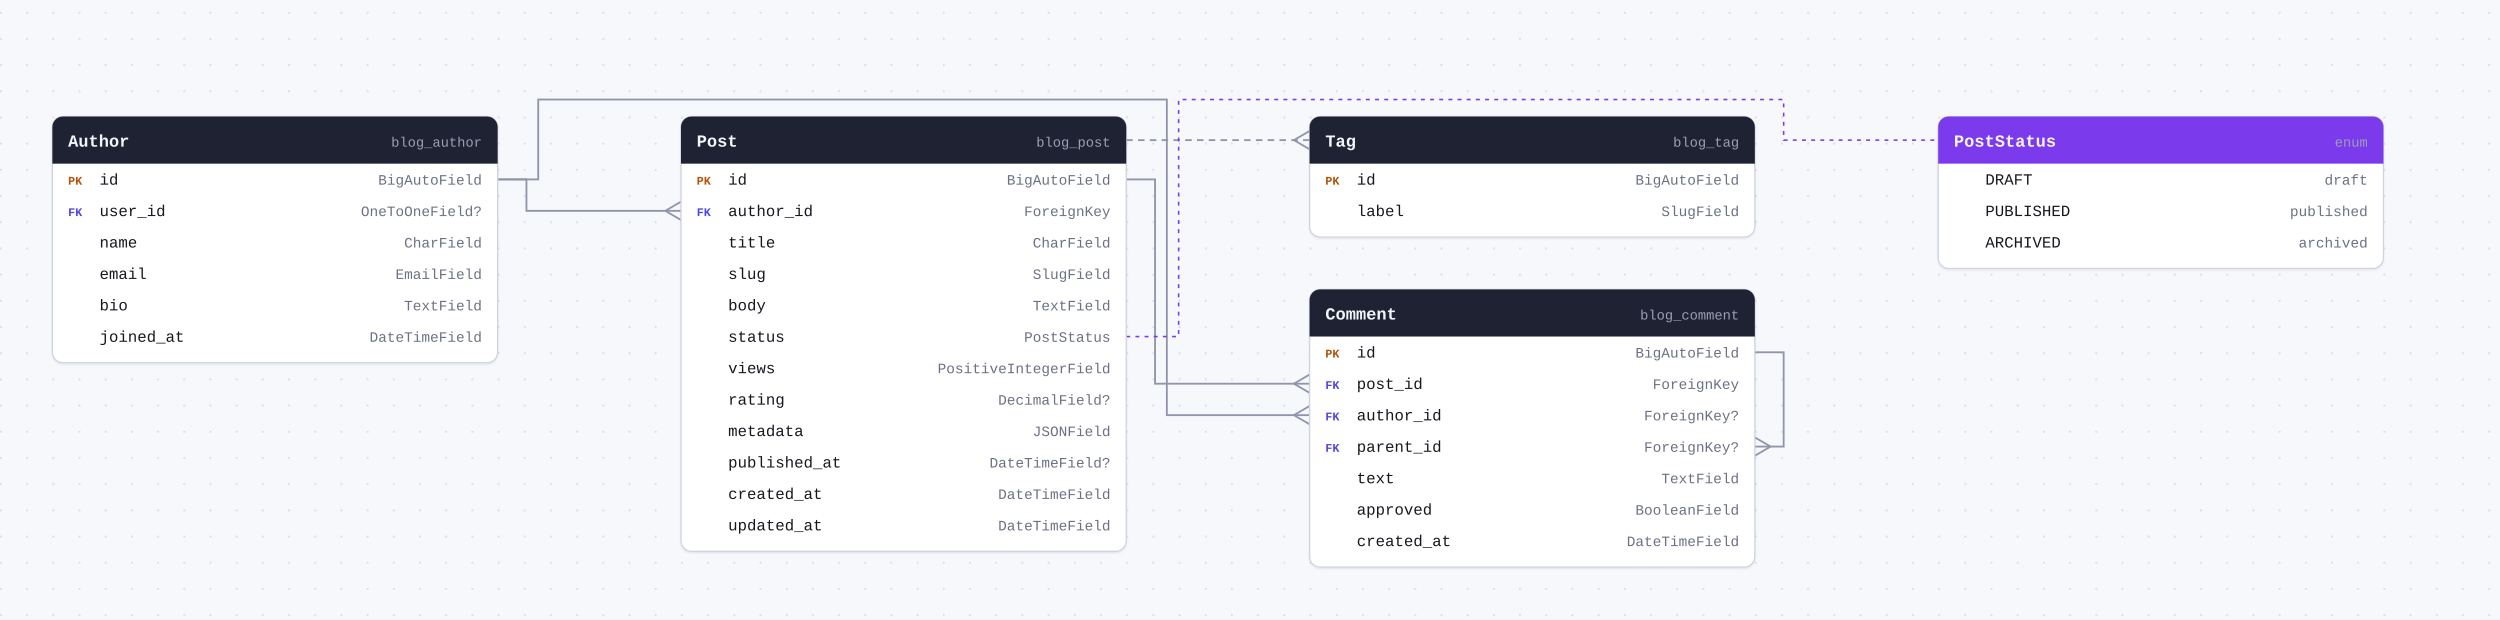
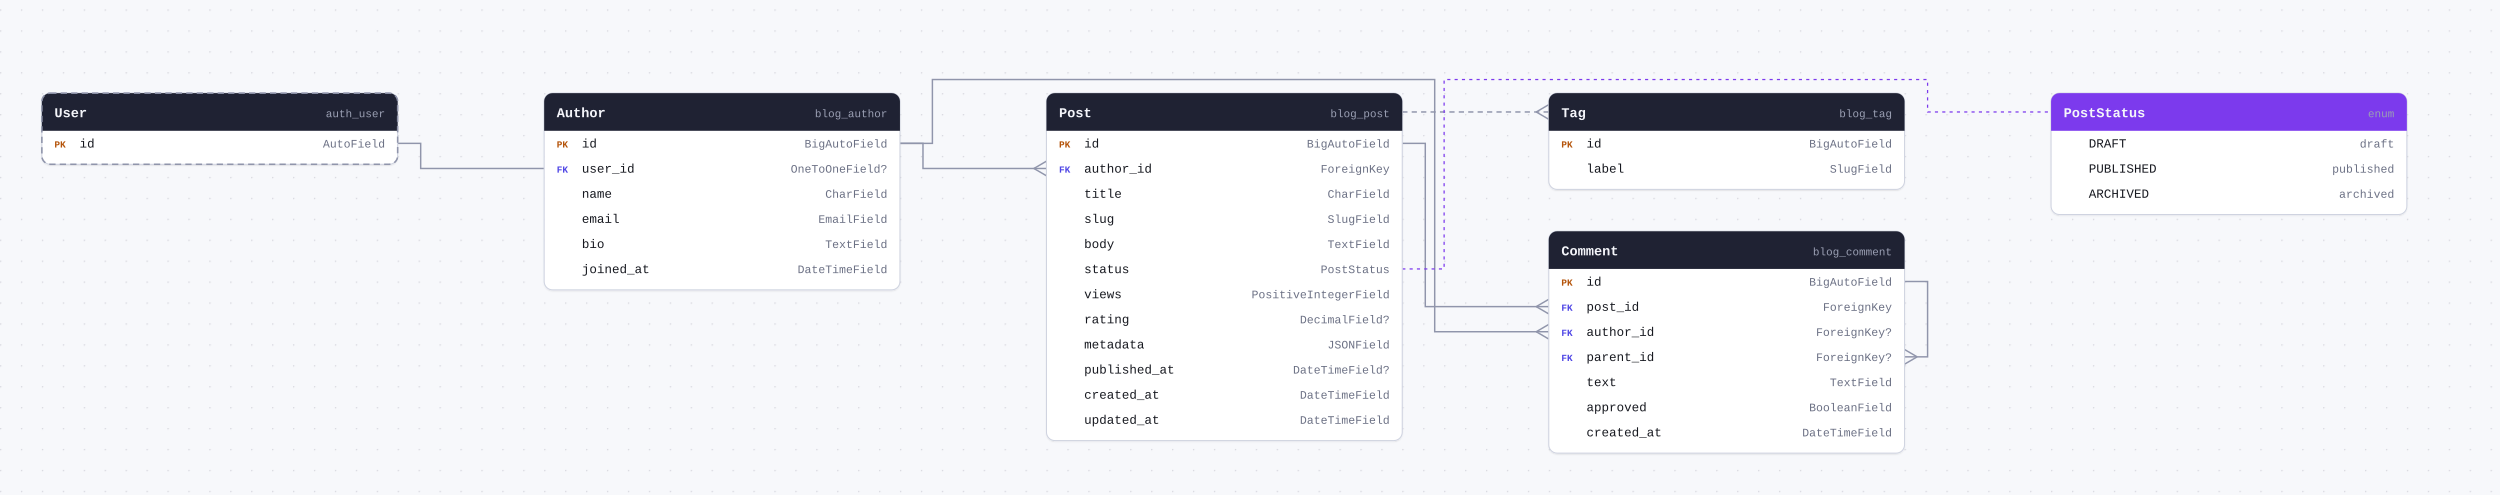
- <svg xmlns="http://www.w3.org/2000/svg" width="1909" height="473" viewBox="0 -49 1909 473">
+ <svg xmlns="http://www.w3.org/2000/svg" width="2389" height="473" viewBox="0 -49 2389 473">
  <defs>
    <pattern id="dots" width="20" height="20" patternUnits="userSpaceOnUse">
      <circle cx="0.7" cy="0.7" r="0.7" fill="#d4d4dc" />
    </pattern>
    <filter id="shadow" x="-5%" y="-5%" width="110%" height="115%">
      <feDropShadow dx="0" dy="1" stdDeviation="1" flood-color="#000000" flood-opacity="0.08" />
    </filter>
  </defs>
-   <rect y="-49" width="1909" height="473" fill="#f7f8fb" />
-   <rect y="-49" width="1909" height="473" fill="url(#dots)" />
+   <rect y="-49" width="2389" height="473" fill="#f7f8fb" />
+   <rect y="-49" width="2389" height="473" fill="url(#dots)" />
  <path class="relation-edge" d="M380 88 L402 88 L402 112 L520 112" fill="none" stroke="#9095ab" stroke-width="1.4" />
-   <path d="M508 112 L520 105 M508 112 L520 119" fill="none" stroke="#9095ab" stroke-width="1.4" />
-   <path class="relation-edge" d="M860 58 L882 58 L882 58 L1000 58" fill="none" stroke="#9095ab" stroke-width="1.4" stroke-dasharray="5 4" />
-   <path d="M988 58 L1000 51 M988 58 L1000 65" fill="none" stroke="#9095ab" stroke-width="1.4" />
-   <path class="relation-edge" d="M860 88 L882 88 L882 244 L1000 244" fill="none" stroke="#9095ab" stroke-width="1.4" />
-   <path d="M988 244 L1000 237 M988 244 L1000 251" fill="none" stroke="#9095ab" stroke-width="1.4" />
-   <path class="relation-edge" d="M380 88 L411 88 L411 27 L891 27 L891 268 L1000 268" fill="none" stroke="#9095ab" stroke-width="1.4" />
-   <path d="M988 268 L1000 261 M988 268 L1000 275" fill="none" stroke="#9095ab" stroke-width="1.4" />
-   <path class="relation-edge" d="M1340 220 L1362 220 L1362 292 L1340 292" fill="none" stroke="#9095ab" stroke-width="1.4" />
-   <path d="M1352 292 L1340 285 M1352 292 L1340 299" fill="none" stroke="#9095ab" stroke-width="1.4" />
-   <path class="enum-edge" d="M860 208 L900 208 L900 27 L1362 27 L1362 58 L1480 58" fill="none" stroke="#7c3aed" stroke-width="1.2" stroke-dasharray="3 4" />
+   <path class="relation-edge" d="M860 88 L882 88 L882 112 L1000 112" fill="none" stroke="#9095ab" stroke-width="1.4" />
+   <path d="M988 112 L1000 105 M988 112 L1000 119" fill="none" stroke="#9095ab" stroke-width="1.4" />
+   <path class="relation-edge" d="M1340 58 L1362 58 L1362 58 L1480 58" fill="none" stroke="#9095ab" stroke-width="1.4" stroke-dasharray="5 4" />
+   <path d="M1468 58 L1480 51 M1468 58 L1480 65" fill="none" stroke="#9095ab" stroke-width="1.4" />
+   <path class="relation-edge" d="M1340 88 L1362 88 L1362 244 L1480 244" fill="none" stroke="#9095ab" stroke-width="1.4" />
+   <path d="M1468 244 L1480 237 M1468 244 L1480 251" fill="none" stroke="#9095ab" stroke-width="1.4" />
+   <path class="relation-edge" d="M860 88 L891 88 L891 27 L1371 27 L1371 268 L1480 268" fill="none" stroke="#9095ab" stroke-width="1.4" />
+   <path d="M1468 268 L1480 261 M1468 268 L1480 275" fill="none" stroke="#9095ab" stroke-width="1.4" />
+   <path class="relation-edge" d="M1820 220 L1842 220 L1842 292 L1820 292" fill="none" stroke="#9095ab" stroke-width="1.4" />
+   <path d="M1832 292 L1820 285 M1832 292 L1820 299" fill="none" stroke="#9095ab" stroke-width="1.4" />
+   <path class="enum-edge" d="M1340 208 L1380 208 L1380 27 L1842 27 L1842 58 L1960 58" fill="none" stroke="#7c3aed" stroke-width="1.2" stroke-dasharray="3 4" />
  <g class="model-node">
    <clipPath id="card-0">
-       <rect x="40" y="40" width="340" height="188" rx="8" />
+       <rect x="520" y="40" width="340" height="188" rx="8" />
    </clipPath>
-     <rect x="40" y="40" width="340" height="188" rx="8" fill="#ffffff" stroke="#cfd3e0" filter="url(#shadow)" />
-     <rect x="40" y="40" width="340" height="36" fill="#1f2233" clip-path="url(#card-0)" />
-     <text x="52" y="63" font-family="ui-monospace, SF Mono, Menlo, Consolas, Liberation Mono, DejaVu Sans Mono, monospace" font-size="13" font-weight="700" text-anchor="start" fill="#f4f5fa">Author</text>
-     <text x="368" y="63" font-family="ui-monospace, SF Mono, Menlo, Consolas, Liberation Mono, DejaVu Sans Mono, monospace" font-size="10.5" font-weight="400" text-anchor="end" fill="#9a9fb3">blog_author</text>
-     <text x="52" y="92" font-family="ui-monospace, SF Mono, Menlo, Consolas, Liberation Mono, DejaVu Sans Mono, monospace" font-size="9" font-weight="700" text-anchor="start" fill="#b45309">PK</text>
-     <text x="76" y="92" font-family="ui-monospace, SF Mono, Menlo, Consolas, Liberation Mono, DejaVu Sans Mono, monospace" font-size="12" font-weight="400" text-anchor="start" fill="#16181f">id</text>
-     <text x="368" y="92" font-family="ui-monospace, SF Mono, Menlo, Consolas, Liberation Mono, DejaVu Sans Mono, monospace" font-size="11" font-weight="400" text-anchor="end" fill="#6b7084">BigAutoField</text>
-     <text x="52" y="116" font-family="ui-monospace, SF Mono, Menlo, Consolas, Liberation Mono, DejaVu Sans Mono, monospace" font-size="9" font-weight="700" text-anchor="start" fill="#4f46e5">FK</text>
-     <text x="76" y="116" font-family="ui-monospace, SF Mono, Menlo, Consolas, Liberation Mono, DejaVu Sans Mono, monospace" font-size="12" font-weight="400" text-anchor="start" fill="#16181f">user_id</text>
-     <text x="368" y="116" font-family="ui-monospace, SF Mono, Menlo, Consolas, Liberation Mono, DejaVu Sans Mono, monospace" font-size="11" font-weight="400" text-anchor="end" fill="#6b7084">OneToOneField?</text>
-     <text x="76" y="140" font-family="ui-monospace, SF Mono, Menlo, Consolas, Liberation Mono, DejaVu Sans Mono, monospace" font-size="12" font-weight="400" text-anchor="start" fill="#16181f">name</text>
-     <text x="368" y="140" font-family="ui-monospace, SF Mono, Menlo, Consolas, Liberation Mono, DejaVu Sans Mono, monospace" font-size="11" font-weight="400" text-anchor="end" fill="#6b7084">CharField</text>
-     <text x="76" y="164" font-family="ui-monospace, SF Mono, Menlo, Consolas, Liberation Mono, DejaVu Sans Mono, monospace" font-size="12" font-weight="400" text-anchor="start" fill="#16181f">email</text>
-     <text x="368" y="164" font-family="ui-monospace, SF Mono, Menlo, Consolas, Liberation Mono, DejaVu Sans Mono, monospace" font-size="11" font-weight="400" text-anchor="end" fill="#6b7084">EmailField</text>
-     <text x="76" y="188" font-family="ui-monospace, SF Mono, Menlo, Consolas, Liberation Mono, DejaVu Sans Mono, monospace" font-size="12" font-weight="400" text-anchor="start" fill="#16181f">bio</text>
-     <text x="368" y="188" font-family="ui-monospace, SF Mono, Menlo, Consolas, Liberation Mono, DejaVu Sans Mono, monospace" font-size="11" font-weight="400" text-anchor="end" fill="#6b7084">TextField</text>
-     <text x="76" y="212" font-family="ui-monospace, SF Mono, Menlo, Consolas, Liberation Mono, DejaVu Sans Mono, monospace" font-size="12" font-weight="400" text-anchor="start" fill="#16181f">joined_at</text>
-     <text x="368" y="212" font-family="ui-monospace, SF Mono, Menlo, Consolas, Liberation Mono, DejaVu Sans Mono, monospace" font-size="11" font-weight="400" text-anchor="end" fill="#6b7084">DateTimeField</text>
-   </g>
-   <g class="model-node">
-     <clipPath id="card-1">
-       <rect x="1000" y="40" width="340" height="92" rx="8" />
-     </clipPath>
-     <rect x="1000" y="40" width="340" height="92" rx="8" fill="#ffffff" stroke="#cfd3e0" filter="url(#shadow)" />
-     <rect x="1000" y="40" width="340" height="36" fill="#1f2233" clip-path="url(#card-1)" />
-     <text x="1012" y="63" font-family="ui-monospace, SF Mono, Menlo, Consolas, Liberation Mono, DejaVu Sans Mono, monospace" font-size="13" font-weight="700" text-anchor="start" fill="#f4f5fa">Tag</text>
-     <text x="1328" y="63" font-family="ui-monospace, SF Mono, Menlo, Consolas, Liberation Mono, DejaVu Sans Mono, monospace" font-size="10.5" font-weight="400" text-anchor="end" fill="#9a9fb3">blog_tag</text>
-     <text x="1012" y="92" font-family="ui-monospace, SF Mono, Menlo, Consolas, Liberation Mono, DejaVu Sans Mono, monospace" font-size="9" font-weight="700" text-anchor="start" fill="#b45309">PK</text>
-     <text x="1036" y="92" font-family="ui-monospace, SF Mono, Menlo, Consolas, Liberation Mono, DejaVu Sans Mono, monospace" font-size="12" font-weight="400" text-anchor="start" fill="#16181f">id</text>
-     <text x="1328" y="92" font-family="ui-monospace, SF Mono, Menlo, Consolas, Liberation Mono, DejaVu Sans Mono, monospace" font-size="11" font-weight="400" text-anchor="end" fill="#6b7084">BigAutoField</text>
-     <text x="1036" y="116" font-family="ui-monospace, SF Mono, Menlo, Consolas, Liberation Mono, DejaVu Sans Mono, monospace" font-size="12" font-weight="400" text-anchor="start" fill="#16181f">label</text>
-     <text x="1328" y="116" font-family="ui-monospace, SF Mono, Menlo, Consolas, Liberation Mono, DejaVu Sans Mono, monospace" font-size="11" font-weight="400" text-anchor="end" fill="#6b7084">SlugField</text>
-   </g>
-   <g class="model-node">
-     <clipPath id="card-2">
-       <rect x="520" y="40" width="340" height="332" rx="8" />
-     </clipPath>
-     <rect x="520" y="40" width="340" height="332" rx="8" fill="#ffffff" stroke="#cfd3e0" filter="url(#shadow)" />
-     <rect x="520" y="40" width="340" height="36" fill="#1f2233" clip-path="url(#card-2)" />
-     <text x="532" y="63" font-family="ui-monospace, SF Mono, Menlo, Consolas, Liberation Mono, DejaVu Sans Mono, monospace" font-size="13" font-weight="700" text-anchor="start" fill="#f4f5fa">Post</text>
-     <text x="848" y="63" font-family="ui-monospace, SF Mono, Menlo, Consolas, Liberation Mono, DejaVu Sans Mono, monospace" font-size="10.5" font-weight="400" text-anchor="end" fill="#9a9fb3">blog_post</text>
+     <rect x="520" y="40" width="340" height="188" rx="8" fill="#ffffff" stroke="#cfd3e0" filter="url(#shadow)" />
+     <rect x="520" y="40" width="340" height="36" fill="#1f2233" clip-path="url(#card-0)" />
+     <text x="532" y="63" font-family="ui-monospace, SF Mono, Menlo, Consolas, Liberation Mono, DejaVu Sans Mono, monospace" font-size="13" font-weight="700" text-anchor="start" fill="#f4f5fa">Author</text>
+     <text x="848" y="63" font-family="ui-monospace, SF Mono, Menlo, Consolas, Liberation Mono, DejaVu Sans Mono, monospace" font-size="10.5" font-weight="400" text-anchor="end" fill="#9a9fb3">blog_author</text>
    <text x="532" y="92" font-family="ui-monospace, SF Mono, Menlo, Consolas, Liberation Mono, DejaVu Sans Mono, monospace" font-size="9" font-weight="700" text-anchor="start" fill="#b45309">PK</text>
    <text x="556" y="92" font-family="ui-monospace, SF Mono, Menlo, Consolas, Liberation Mono, DejaVu Sans Mono, monospace" font-size="12" font-weight="400" text-anchor="start" fill="#16181f">id</text>
    <text x="848" y="92" font-family="ui-monospace, SF Mono, Menlo, Consolas, Liberation Mono, DejaVu Sans Mono, monospace" font-size="11" font-weight="400" text-anchor="end" fill="#6b7084">BigAutoField</text>
    <text x="532" y="116" font-family="ui-monospace, SF Mono, Menlo, Consolas, Liberation Mono, DejaVu Sans Mono, monospace" font-size="9" font-weight="700" text-anchor="start" fill="#4f46e5">FK</text>
-     <text x="556" y="116" font-family="ui-monospace, SF Mono, Menlo, Consolas, Liberation Mono, DejaVu Sans Mono, monospace" font-size="12" font-weight="400" text-anchor="start" fill="#16181f">author_id</text>
-     <text x="848" y="116" font-family="ui-monospace, SF Mono, Menlo, Consolas, Liberation Mono, DejaVu Sans Mono, monospace" font-size="11" font-weight="400" text-anchor="end" fill="#6b7084">ForeignKey</text>
-     <text x="556" y="140" font-family="ui-monospace, SF Mono, Menlo, Consolas, Liberation Mono, DejaVu Sans Mono, monospace" font-size="12" font-weight="400" text-anchor="start" fill="#16181f">title</text>
+     <text x="556" y="116" font-family="ui-monospace, SF Mono, Menlo, Consolas, Liberation Mono, DejaVu Sans Mono, monospace" font-size="12" font-weight="400" text-anchor="start" fill="#16181f">user_id</text>
+     <text x="848" y="116" font-family="ui-monospace, SF Mono, Menlo, Consolas, Liberation Mono, DejaVu Sans Mono, monospace" font-size="11" font-weight="400" text-anchor="end" fill="#6b7084">OneToOneField?</text>
+     <text x="556" y="140" font-family="ui-monospace, SF Mono, Menlo, Consolas, Liberation Mono, DejaVu Sans Mono, monospace" font-size="12" font-weight="400" text-anchor="start" fill="#16181f">name</text>
    <text x="848" y="140" font-family="ui-monospace, SF Mono, Menlo, Consolas, Liberation Mono, DejaVu Sans Mono, monospace" font-size="11" font-weight="400" text-anchor="end" fill="#6b7084">CharField</text>
-     <text x="556" y="164" font-family="ui-monospace, SF Mono, Menlo, Consolas, Liberation Mono, DejaVu Sans Mono, monospace" font-size="12" font-weight="400" text-anchor="start" fill="#16181f">slug</text>
-     <text x="848" y="164" font-family="ui-monospace, SF Mono, Menlo, Consolas, Liberation Mono, DejaVu Sans Mono, monospace" font-size="11" font-weight="400" text-anchor="end" fill="#6b7084">SlugField</text>
-     <text x="556" y="188" font-family="ui-monospace, SF Mono, Menlo, Consolas, Liberation Mono, DejaVu Sans Mono, monospace" font-size="12" font-weight="400" text-anchor="start" fill="#16181f">body</text>
+     <text x="556" y="164" font-family="ui-monospace, SF Mono, Menlo, Consolas, Liberation Mono, DejaVu Sans Mono, monospace" font-size="12" font-weight="400" text-anchor="start" fill="#16181f">email</text>
+     <text x="848" y="164" font-family="ui-monospace, SF Mono, Menlo, Consolas, Liberation Mono, DejaVu Sans Mono, monospace" font-size="11" font-weight="400" text-anchor="end" fill="#6b7084">EmailField</text>
+     <text x="556" y="188" font-family="ui-monospace, SF Mono, Menlo, Consolas, Liberation Mono, DejaVu Sans Mono, monospace" font-size="12" font-weight="400" text-anchor="start" fill="#16181f">bio</text>
    <text x="848" y="188" font-family="ui-monospace, SF Mono, Menlo, Consolas, Liberation Mono, DejaVu Sans Mono, monospace" font-size="11" font-weight="400" text-anchor="end" fill="#6b7084">TextField</text>
-     <text x="556" y="212" font-family="ui-monospace, SF Mono, Menlo, Consolas, Liberation Mono, DejaVu Sans Mono, monospace" font-size="12" font-weight="400" text-anchor="start" fill="#16181f">status</text>
-     <text x="848" y="212" font-family="ui-monospace, SF Mono, Menlo, Consolas, Liberation Mono, DejaVu Sans Mono, monospace" font-size="11" font-weight="400" text-anchor="end" fill="#6b7084">PostStatus</text>
-     <text x="556" y="236" font-family="ui-monospace, SF Mono, Menlo, Consolas, Liberation Mono, DejaVu Sans Mono, monospace" font-size="12" font-weight="400" text-anchor="start" fill="#16181f">views</text>
-     <text x="848" y="236" font-family="ui-monospace, SF Mono, Menlo, Consolas, Liberation Mono, DejaVu Sans Mono, monospace" font-size="11" font-weight="400" text-anchor="end" fill="#6b7084">PositiveIntegerField</text>
-     <text x="556" y="260" font-family="ui-monospace, SF Mono, Menlo, Consolas, Liberation Mono, DejaVu Sans Mono, monospace" font-size="12" font-weight="400" text-anchor="start" fill="#16181f">rating</text>
-     <text x="848" y="260" font-family="ui-monospace, SF Mono, Menlo, Consolas, Liberation Mono, DejaVu Sans Mono, monospace" font-size="11" font-weight="400" text-anchor="end" fill="#6b7084">DecimalField?</text>
-     <text x="556" y="284" font-family="ui-monospace, SF Mono, Menlo, Consolas, Liberation Mono, DejaVu Sans Mono, monospace" font-size="12" font-weight="400" text-anchor="start" fill="#16181f">metadata</text>
-     <text x="848" y="284" font-family="ui-monospace, SF Mono, Menlo, Consolas, Liberation Mono, DejaVu Sans Mono, monospace" font-size="11" font-weight="400" text-anchor="end" fill="#6b7084">JSONField</text>
-     <text x="556" y="308" font-family="ui-monospace, SF Mono, Menlo, Consolas, Liberation Mono, DejaVu Sans Mono, monospace" font-size="12" font-weight="400" text-anchor="start" fill="#16181f">published_at</text>
-     <text x="848" y="308" font-family="ui-monospace, SF Mono, Menlo, Consolas, Liberation Mono, DejaVu Sans Mono, monospace" font-size="11" font-weight="400" text-anchor="end" fill="#6b7084">DateTimeField?</text>
-     <text x="556" y="332" font-family="ui-monospace, SF Mono, Menlo, Consolas, Liberation Mono, DejaVu Sans Mono, monospace" font-size="12" font-weight="400" text-anchor="start" fill="#16181f">created_at</text>
-     <text x="848" y="332" font-family="ui-monospace, SF Mono, Menlo, Consolas, Liberation Mono, DejaVu Sans Mono, monospace" font-size="11" font-weight="400" text-anchor="end" fill="#6b7084">DateTimeField</text>
-     <text x="556" y="356" font-family="ui-monospace, SF Mono, Menlo, Consolas, Liberation Mono, DejaVu Sans Mono, monospace" font-size="12" font-weight="400" text-anchor="start" fill="#16181f">updated_at</text>
-     <text x="848" y="356" font-family="ui-monospace, SF Mono, Menlo, Consolas, Liberation Mono, DejaVu Sans Mono, monospace" font-size="11" font-weight="400" text-anchor="end" fill="#6b7084">DateTimeField</text>
+     <text x="556" y="212" font-family="ui-monospace, SF Mono, Menlo, Consolas, Liberation Mono, DejaVu Sans Mono, monospace" font-size="12" font-weight="400" text-anchor="start" fill="#16181f">joined_at</text>
+     <text x="848" y="212" font-family="ui-monospace, SF Mono, Menlo, Consolas, Liberation Mono, DejaVu Sans Mono, monospace" font-size="11" font-weight="400" text-anchor="end" fill="#6b7084">DateTimeField</text>
+   </g>
+   <g class="model-node">
+     <clipPath id="card-1">
+       <rect x="1480" y="40" width="340" height="92" rx="8" />
+     </clipPath>
+     <rect x="1480" y="40" width="340" height="92" rx="8" fill="#ffffff" stroke="#cfd3e0" filter="url(#shadow)" />
+     <rect x="1480" y="40" width="340" height="36" fill="#1f2233" clip-path="url(#card-1)" />
+     <text x="1492" y="63" font-family="ui-monospace, SF Mono, Menlo, Consolas, Liberation Mono, DejaVu Sans Mono, monospace" font-size="13" font-weight="700" text-anchor="start" fill="#f4f5fa">Tag</text>
+     <text x="1808" y="63" font-family="ui-monospace, SF Mono, Menlo, Consolas, Liberation Mono, DejaVu Sans Mono, monospace" font-size="10.5" font-weight="400" text-anchor="end" fill="#9a9fb3">blog_tag</text>
+     <text x="1492" y="92" font-family="ui-monospace, SF Mono, Menlo, Consolas, Liberation Mono, DejaVu Sans Mono, monospace" font-size="9" font-weight="700" text-anchor="start" fill="#b45309">PK</text>
+     <text x="1516" y="92" font-family="ui-monospace, SF Mono, Menlo, Consolas, Liberation Mono, DejaVu Sans Mono, monospace" font-size="12" font-weight="400" text-anchor="start" fill="#16181f">id</text>
+     <text x="1808" y="92" font-family="ui-monospace, SF Mono, Menlo, Consolas, Liberation Mono, DejaVu Sans Mono, monospace" font-size="11" font-weight="400" text-anchor="end" fill="#6b7084">BigAutoField</text>
+     <text x="1516" y="116" font-family="ui-monospace, SF Mono, Menlo, Consolas, Liberation Mono, DejaVu Sans Mono, monospace" font-size="12" font-weight="400" text-anchor="start" fill="#16181f">label</text>
+     <text x="1808" y="116" font-family="ui-monospace, SF Mono, Menlo, Consolas, Liberation Mono, DejaVu Sans Mono, monospace" font-size="11" font-weight="400" text-anchor="end" fill="#6b7084">SlugField</text>
+   </g>
+   <g class="model-node">
+     <clipPath id="card-2">
+       <rect x="1000" y="40" width="340" height="332" rx="8" />
+     </clipPath>
+     <rect x="1000" y="40" width="340" height="332" rx="8" fill="#ffffff" stroke="#cfd3e0" filter="url(#shadow)" />
+     <rect x="1000" y="40" width="340" height="36" fill="#1f2233" clip-path="url(#card-2)" />
+     <text x="1012" y="63" font-family="ui-monospace, SF Mono, Menlo, Consolas, Liberation Mono, DejaVu Sans Mono, monospace" font-size="13" font-weight="700" text-anchor="start" fill="#f4f5fa">Post</text>
+     <text x="1328" y="63" font-family="ui-monospace, SF Mono, Menlo, Consolas, Liberation Mono, DejaVu Sans Mono, monospace" font-size="10.5" font-weight="400" text-anchor="end" fill="#9a9fb3">blog_post</text>
+     <text x="1012" y="92" font-family="ui-monospace, SF Mono, Menlo, Consolas, Liberation Mono, DejaVu Sans Mono, monospace" font-size="9" font-weight="700" text-anchor="start" fill="#b45309">PK</text>
+     <text x="1036" y="92" font-family="ui-monospace, SF Mono, Menlo, Consolas, Liberation Mono, DejaVu Sans Mono, monospace" font-size="12" font-weight="400" text-anchor="start" fill="#16181f">id</text>
+     <text x="1328" y="92" font-family="ui-monospace, SF Mono, Menlo, Consolas, Liberation Mono, DejaVu Sans Mono, monospace" font-size="11" font-weight="400" text-anchor="end" fill="#6b7084">BigAutoField</text>
+     <text x="1012" y="116" font-family="ui-monospace, SF Mono, Menlo, Consolas, Liberation Mono, DejaVu Sans Mono, monospace" font-size="9" font-weight="700" text-anchor="start" fill="#4f46e5">FK</text>
+     <text x="1036" y="116" font-family="ui-monospace, SF Mono, Menlo, Consolas, Liberation Mono, DejaVu Sans Mono, monospace" font-size="12" font-weight="400" text-anchor="start" fill="#16181f">author_id</text>
+     <text x="1328" y="116" font-family="ui-monospace, SF Mono, Menlo, Consolas, Liberation Mono, DejaVu Sans Mono, monospace" font-size="11" font-weight="400" text-anchor="end" fill="#6b7084">ForeignKey</text>
+     <text x="1036" y="140" font-family="ui-monospace, SF Mono, Menlo, Consolas, Liberation Mono, DejaVu Sans Mono, monospace" font-size="12" font-weight="400" text-anchor="start" fill="#16181f">title</text>
+     <text x="1328" y="140" font-family="ui-monospace, SF Mono, Menlo, Consolas, Liberation Mono, DejaVu Sans Mono, monospace" font-size="11" font-weight="400" text-anchor="end" fill="#6b7084">CharField</text>
+     <text x="1036" y="164" font-family="ui-monospace, SF Mono, Menlo, Consolas, Liberation Mono, DejaVu Sans Mono, monospace" font-size="12" font-weight="400" text-anchor="start" fill="#16181f">slug</text>
+     <text x="1328" y="164" font-family="ui-monospace, SF Mono, Menlo, Consolas, Liberation Mono, DejaVu Sans Mono, monospace" font-size="11" font-weight="400" text-anchor="end" fill="#6b7084">SlugField</text>
+     <text x="1036" y="188" font-family="ui-monospace, SF Mono, Menlo, Consolas, Liberation Mono, DejaVu Sans Mono, monospace" font-size="12" font-weight="400" text-anchor="start" fill="#16181f">body</text>
+     <text x="1328" y="188" font-family="ui-monospace, SF Mono, Menlo, Consolas, Liberation Mono, DejaVu Sans Mono, monospace" font-size="11" font-weight="400" text-anchor="end" fill="#6b7084">TextField</text>
+     <text x="1036" y="212" font-family="ui-monospace, SF Mono, Menlo, Consolas, Liberation Mono, DejaVu Sans Mono, monospace" font-size="12" font-weight="400" text-anchor="start" fill="#16181f">status</text>
+     <text x="1328" y="212" font-family="ui-monospace, SF Mono, Menlo, Consolas, Liberation Mono, DejaVu Sans Mono, monospace" font-size="11" font-weight="400" text-anchor="end" fill="#6b7084">PostStatus</text>
+     <text x="1036" y="236" font-family="ui-monospace, SF Mono, Menlo, Consolas, Liberation Mono, DejaVu Sans Mono, monospace" font-size="12" font-weight="400" text-anchor="start" fill="#16181f">views</text>
+     <text x="1328" y="236" font-family="ui-monospace, SF Mono, Menlo, Consolas, Liberation Mono, DejaVu Sans Mono, monospace" font-size="11" font-weight="400" text-anchor="end" fill="#6b7084">PositiveIntegerField</text>
+     <text x="1036" y="260" font-family="ui-monospace, SF Mono, Menlo, Consolas, Liberation Mono, DejaVu Sans Mono, monospace" font-size="12" font-weight="400" text-anchor="start" fill="#16181f">rating</text>
+     <text x="1328" y="260" font-family="ui-monospace, SF Mono, Menlo, Consolas, Liberation Mono, DejaVu Sans Mono, monospace" font-size="11" font-weight="400" text-anchor="end" fill="#6b7084">DecimalField?</text>
+     <text x="1036" y="284" font-family="ui-monospace, SF Mono, Menlo, Consolas, Liberation Mono, DejaVu Sans Mono, monospace" font-size="12" font-weight="400" text-anchor="start" fill="#16181f">metadata</text>
+     <text x="1328" y="284" font-family="ui-monospace, SF Mono, Menlo, Consolas, Liberation Mono, DejaVu Sans Mono, monospace" font-size="11" font-weight="400" text-anchor="end" fill="#6b7084">JSONField</text>
+     <text x="1036" y="308" font-family="ui-monospace, SF Mono, Menlo, Consolas, Liberation Mono, DejaVu Sans Mono, monospace" font-size="12" font-weight="400" text-anchor="start" fill="#16181f">published_at</text>
+     <text x="1328" y="308" font-family="ui-monospace, SF Mono, Menlo, Consolas, Liberation Mono, DejaVu Sans Mono, monospace" font-size="11" font-weight="400" text-anchor="end" fill="#6b7084">DateTimeField?</text>
+     <text x="1036" y="332" font-family="ui-monospace, SF Mono, Menlo, Consolas, Liberation Mono, DejaVu Sans Mono, monospace" font-size="12" font-weight="400" text-anchor="start" fill="#16181f">created_at</text>
+     <text x="1328" y="332" font-family="ui-monospace, SF Mono, Menlo, Consolas, Liberation Mono, DejaVu Sans Mono, monospace" font-size="11" font-weight="400" text-anchor="end" fill="#6b7084">DateTimeField</text>
+     <text x="1036" y="356" font-family="ui-monospace, SF Mono, Menlo, Consolas, Liberation Mono, DejaVu Sans Mono, monospace" font-size="12" font-weight="400" text-anchor="start" fill="#16181f">updated_at</text>
+     <text x="1328" y="356" font-family="ui-monospace, SF Mono, Menlo, Consolas, Liberation Mono, DejaVu Sans Mono, monospace" font-size="11" font-weight="400" text-anchor="end" fill="#6b7084">DateTimeField</text>
  </g>
  <g class="model-node">
    <clipPath id="card-3">
-       <rect x="1000" y="172" width="340" height="212" rx="8" />
+       <rect x="1480" y="172" width="340" height="212" rx="8" />
    </clipPath>
-     <rect x="1000" y="172" width="340" height="212" rx="8" fill="#ffffff" stroke="#cfd3e0" filter="url(#shadow)" />
-     <rect x="1000" y="172" width="340" height="36" fill="#1f2233" clip-path="url(#card-3)" />
-     <text x="1012" y="195" font-family="ui-monospace, SF Mono, Menlo, Consolas, Liberation Mono, DejaVu Sans Mono, monospace" font-size="13" font-weight="700" text-anchor="start" fill="#f4f5fa">Comment</text>
-     <text x="1328" y="195" font-family="ui-monospace, SF Mono, Menlo, Consolas, Liberation Mono, DejaVu Sans Mono, monospace" font-size="10.5" font-weight="400" text-anchor="end" fill="#9a9fb3">blog_comment</text>
-     <text x="1012" y="224" font-family="ui-monospace, SF Mono, Menlo, Consolas, Liberation Mono, DejaVu Sans Mono, monospace" font-size="9" font-weight="700" text-anchor="start" fill="#b45309">PK</text>
-     <text x="1036" y="224" font-family="ui-monospace, SF Mono, Menlo, Consolas, Liberation Mono, DejaVu Sans Mono, monospace" font-size="12" font-weight="400" text-anchor="start" fill="#16181f">id</text>
-     <text x="1328" y="224" font-family="ui-monospace, SF Mono, Menlo, Consolas, Liberation Mono, DejaVu Sans Mono, monospace" font-size="11" font-weight="400" text-anchor="end" fill="#6b7084">BigAutoField</text>
-     <text x="1012" y="248" font-family="ui-monospace, SF Mono, Menlo, Consolas, Liberation Mono, DejaVu Sans Mono, monospace" font-size="9" font-weight="700" text-anchor="start" fill="#4f46e5">FK</text>
-     <text x="1036" y="248" font-family="ui-monospace, SF Mono, Menlo, Consolas, Liberation Mono, DejaVu Sans Mono, monospace" font-size="12" font-weight="400" text-anchor="start" fill="#16181f">post_id</text>
-     <text x="1328" y="248" font-family="ui-monospace, SF Mono, Menlo, Consolas, Liberation Mono, DejaVu Sans Mono, monospace" font-size="11" font-weight="400" text-anchor="end" fill="#6b7084">ForeignKey</text>
-     <text x="1012" y="272" font-family="ui-monospace, SF Mono, Menlo, Consolas, Liberation Mono, DejaVu Sans Mono, monospace" font-size="9" font-weight="700" text-anchor="start" fill="#4f46e5">FK</text>
-     <text x="1036" y="272" font-family="ui-monospace, SF Mono, Menlo, Consolas, Liberation Mono, DejaVu Sans Mono, monospace" font-size="12" font-weight="400" text-anchor="start" fill="#16181f">author_id</text>
-     <text x="1328" y="272" font-family="ui-monospace, SF Mono, Menlo, Consolas, Liberation Mono, DejaVu Sans Mono, monospace" font-size="11" font-weight="400" text-anchor="end" fill="#6b7084">ForeignKey?</text>
-     <text x="1012" y="296" font-family="ui-monospace, SF Mono, Menlo, Consolas, Liberation Mono, DejaVu Sans Mono, monospace" font-size="9" font-weight="700" text-anchor="start" fill="#4f46e5">FK</text>
-     <text x="1036" y="296" font-family="ui-monospace, SF Mono, Menlo, Consolas, Liberation Mono, DejaVu Sans Mono, monospace" font-size="12" font-weight="400" text-anchor="start" fill="#16181f">parent_id</text>
-     <text x="1328" y="296" font-family="ui-monospace, SF Mono, Menlo, Consolas, Liberation Mono, DejaVu Sans Mono, monospace" font-size="11" font-weight="400" text-anchor="end" fill="#6b7084">ForeignKey?</text>
-     <text x="1036" y="320" font-family="ui-monospace, SF Mono, Menlo, Consolas, Liberation Mono, DejaVu Sans Mono, monospace" font-size="12" font-weight="400" text-anchor="start" fill="#16181f">text</text>
-     <text x="1328" y="320" font-family="ui-monospace, SF Mono, Menlo, Consolas, Liberation Mono, DejaVu Sans Mono, monospace" font-size="11" font-weight="400" text-anchor="end" fill="#6b7084">TextField</text>
-     <text x="1036" y="344" font-family="ui-monospace, SF Mono, Menlo, Consolas, Liberation Mono, DejaVu Sans Mono, monospace" font-size="12" font-weight="400" text-anchor="start" fill="#16181f">approved</text>
-     <text x="1328" y="344" font-family="ui-monospace, SF Mono, Menlo, Consolas, Liberation Mono, DejaVu Sans Mono, monospace" font-size="11" font-weight="400" text-anchor="end" fill="#6b7084">BooleanField</text>
-     <text x="1036" y="368" font-family="ui-monospace, SF Mono, Menlo, Consolas, Liberation Mono, DejaVu Sans Mono, monospace" font-size="12" font-weight="400" text-anchor="start" fill="#16181f">created_at</text>
-     <text x="1328" y="368" font-family="ui-monospace, SF Mono, Menlo, Consolas, Liberation Mono, DejaVu Sans Mono, monospace" font-size="11" font-weight="400" text-anchor="end" fill="#6b7084">DateTimeField</text>
+     <rect x="1480" y="172" width="340" height="212" rx="8" fill="#ffffff" stroke="#cfd3e0" filter="url(#shadow)" />
+     <rect x="1480" y="172" width="340" height="36" fill="#1f2233" clip-path="url(#card-3)" />
+     <text x="1492" y="195" font-family="ui-monospace, SF Mono, Menlo, Consolas, Liberation Mono, DejaVu Sans Mono, monospace" font-size="13" font-weight="700" text-anchor="start" fill="#f4f5fa">Comment</text>
+     <text x="1808" y="195" font-family="ui-monospace, SF Mono, Menlo, Consolas, Liberation Mono, DejaVu Sans Mono, monospace" font-size="10.5" font-weight="400" text-anchor="end" fill="#9a9fb3">blog_comment</text>
+     <text x="1492" y="224" font-family="ui-monospace, SF Mono, Menlo, Consolas, Liberation Mono, DejaVu Sans Mono, monospace" font-size="9" font-weight="700" text-anchor="start" fill="#b45309">PK</text>
+     <text x="1516" y="224" font-family="ui-monospace, SF Mono, Menlo, Consolas, Liberation Mono, DejaVu Sans Mono, monospace" font-size="12" font-weight="400" text-anchor="start" fill="#16181f">id</text>
+     <text x="1808" y="224" font-family="ui-monospace, SF Mono, Menlo, Consolas, Liberation Mono, DejaVu Sans Mono, monospace" font-size="11" font-weight="400" text-anchor="end" fill="#6b7084">BigAutoField</text>
+     <text x="1492" y="248" font-family="ui-monospace, SF Mono, Menlo, Consolas, Liberation Mono, DejaVu Sans Mono, monospace" font-size="9" font-weight="700" text-anchor="start" fill="#4f46e5">FK</text>
+     <text x="1516" y="248" font-family="ui-monospace, SF Mono, Menlo, Consolas, Liberation Mono, DejaVu Sans Mono, monospace" font-size="12" font-weight="400" text-anchor="start" fill="#16181f">post_id</text>
+     <text x="1808" y="248" font-family="ui-monospace, SF Mono, Menlo, Consolas, Liberation Mono, DejaVu Sans Mono, monospace" font-size="11" font-weight="400" text-anchor="end" fill="#6b7084">ForeignKey</text>
+     <text x="1492" y="272" font-family="ui-monospace, SF Mono, Menlo, Consolas, Liberation Mono, DejaVu Sans Mono, monospace" font-size="9" font-weight="700" text-anchor="start" fill="#4f46e5">FK</text>
+     <text x="1516" y="272" font-family="ui-monospace, SF Mono, Menlo, Consolas, Liberation Mono, DejaVu Sans Mono, monospace" font-size="12" font-weight="400" text-anchor="start" fill="#16181f">author_id</text>
+     <text x="1808" y="272" font-family="ui-monospace, SF Mono, Menlo, Consolas, Liberation Mono, DejaVu Sans Mono, monospace" font-size="11" font-weight="400" text-anchor="end" fill="#6b7084">ForeignKey?</text>
+     <text x="1492" y="296" font-family="ui-monospace, SF Mono, Menlo, Consolas, Liberation Mono, DejaVu Sans Mono, monospace" font-size="9" font-weight="700" text-anchor="start" fill="#4f46e5">FK</text>
+     <text x="1516" y="296" font-family="ui-monospace, SF Mono, Menlo, Consolas, Liberation Mono, DejaVu Sans Mono, monospace" font-size="12" font-weight="400" text-anchor="start" fill="#16181f">parent_id</text>
+     <text x="1808" y="296" font-family="ui-monospace, SF Mono, Menlo, Consolas, Liberation Mono, DejaVu Sans Mono, monospace" font-size="11" font-weight="400" text-anchor="end" fill="#6b7084">ForeignKey?</text>
+     <text x="1516" y="320" font-family="ui-monospace, SF Mono, Menlo, Consolas, Liberation Mono, DejaVu Sans Mono, monospace" font-size="12" font-weight="400" text-anchor="start" fill="#16181f">text</text>
+     <text x="1808" y="320" font-family="ui-monospace, SF Mono, Menlo, Consolas, Liberation Mono, DejaVu Sans Mono, monospace" font-size="11" font-weight="400" text-anchor="end" fill="#6b7084">TextField</text>
+     <text x="1516" y="344" font-family="ui-monospace, SF Mono, Menlo, Consolas, Liberation Mono, DejaVu Sans Mono, monospace" font-size="12" font-weight="400" text-anchor="start" fill="#16181f">approved</text>
+     <text x="1808" y="344" font-family="ui-monospace, SF Mono, Menlo, Consolas, Liberation Mono, DejaVu Sans Mono, monospace" font-size="11" font-weight="400" text-anchor="end" fill="#6b7084">BooleanField</text>
+     <text x="1516" y="368" font-family="ui-monospace, SF Mono, Menlo, Consolas, Liberation Mono, DejaVu Sans Mono, monospace" font-size="12" font-weight="400" text-anchor="start" fill="#16181f">created_at</text>
+     <text x="1808" y="368" font-family="ui-monospace, SF Mono, Menlo, Consolas, Liberation Mono, DejaVu Sans Mono, monospace" font-size="11" font-weight="400" text-anchor="end" fill="#6b7084">DateTimeField</text>
+   </g>
+   <g class="model-node">
+     <clipPath id="card-4">
+       <rect x="40" y="40" width="340" height="68" rx="8" />
+     </clipPath>
+     <rect x="40" y="40" width="340" height="68" rx="8" fill="#ffffff" stroke="#cfd3e0" filter="url(#shadow)" />
+     <rect x="40" y="40" width="340" height="36" fill="#1f2233" clip-path="url(#card-4)" />
+     <text x="52" y="63" font-family="ui-monospace, SF Mono, Menlo, Consolas, Liberation Mono, DejaVu Sans Mono, monospace" font-size="13" font-weight="700" text-anchor="start" fill="#f4f5fa">User</text>
+     <text x="368" y="63" font-family="ui-monospace, SF Mono, Menlo, Consolas, Liberation Mono, DejaVu Sans Mono, monospace" font-size="10.5" font-weight="400" text-anchor="end" fill="#9a9fb3">auth_user</text>
+     <text x="52" y="92" font-family="ui-monospace, SF Mono, Menlo, Consolas, Liberation Mono, DejaVu Sans Mono, monospace" font-size="9" font-weight="700" text-anchor="start" fill="#b45309">PK</text>
+     <text x="76" y="92" font-family="ui-monospace, SF Mono, Menlo, Consolas, Liberation Mono, DejaVu Sans Mono, monospace" font-size="12" font-weight="400" text-anchor="start" fill="#16181f">id</text>
+     <text x="368" y="92" font-family="ui-monospace, SF Mono, Menlo, Consolas, Liberation Mono, DejaVu Sans Mono, monospace" font-size="11" font-weight="400" text-anchor="end" fill="#6b7084">AutoField</text>
+     <rect class="external" x="40" y="40" width="340" height="68" rx="8" fill="none" stroke="#9095ab" stroke-width="1.5" stroke-dasharray="6 4" />
  </g>
  <g class="enum-node">
-     <clipPath id="card-4">
-       <rect x="1480" y="40" width="340" height="116" rx="8" />
+     <clipPath id="card-5">
+       <rect x="1960" y="40" width="340" height="116" rx="8" />
    </clipPath>
-     <rect x="1480" y="40" width="340" height="116" rx="8" fill="#ffffff" stroke="#cfd3e0" filter="url(#shadow)" />
-     <rect x="1480" y="40" width="340" height="36" fill="#7c3aed" clip-path="url(#card-4)" />
-     <text x="1492" y="63" font-family="ui-monospace, SF Mono, Menlo, Consolas, Liberation Mono, DejaVu Sans Mono, monospace" font-size="13" font-weight="700" text-anchor="start" fill="#f4f5fa">PostStatus</text>
-     <text x="1808" y="63" font-family="ui-monospace, SF Mono, Menlo, Consolas, Liberation Mono, DejaVu Sans Mono, monospace" font-size="10.5" font-weight="400" text-anchor="end" fill="#9a9fb3">enum</text>
-     <text x="1516" y="92" font-family="ui-monospace, SF Mono, Menlo, Consolas, Liberation Mono, DejaVu Sans Mono, monospace" font-size="12" font-weight="400" text-anchor="start" fill="#16181f">DRAFT</text>
-     <text x="1808" y="92" font-family="ui-monospace, SF Mono, Menlo, Consolas, Liberation Mono, DejaVu Sans Mono, monospace" font-size="11" font-weight="400" text-anchor="end" fill="#6b7084">draft</text>
-     <text x="1516" y="116" font-family="ui-monospace, SF Mono, Menlo, Consolas, Liberation Mono, DejaVu Sans Mono, monospace" font-size="12" font-weight="400" text-anchor="start" fill="#16181f">PUBLISHED</text>
-     <text x="1808" y="116" font-family="ui-monospace, SF Mono, Menlo, Consolas, Liberation Mono, DejaVu Sans Mono, monospace" font-size="11" font-weight="400" text-anchor="end" fill="#6b7084">published</text>
-     <text x="1516" y="140" font-family="ui-monospace, SF Mono, Menlo, Consolas, Liberation Mono, DejaVu Sans Mono, monospace" font-size="12" font-weight="400" text-anchor="start" fill="#16181f">ARCHIVED</text>
-     <text x="1808" y="140" font-family="ui-monospace, SF Mono, Menlo, Consolas, Liberation Mono, DejaVu Sans Mono, monospace" font-size="11" font-weight="400" text-anchor="end" fill="#6b7084">archived</text>
+     <rect x="1960" y="40" width="340" height="116" rx="8" fill="#ffffff" stroke="#cfd3e0" filter="url(#shadow)" />
+     <rect x="1960" y="40" width="340" height="36" fill="#7c3aed" clip-path="url(#card-5)" />
+     <text x="1972" y="63" font-family="ui-monospace, SF Mono, Menlo, Consolas, Liberation Mono, DejaVu Sans Mono, monospace" font-size="13" font-weight="700" text-anchor="start" fill="#f4f5fa">PostStatus</text>
+     <text x="2288" y="63" font-family="ui-monospace, SF Mono, Menlo, Consolas, Liberation Mono, DejaVu Sans Mono, monospace" font-size="10.5" font-weight="400" text-anchor="end" fill="#9a9fb3">enum</text>
+     <text x="1996" y="92" font-family="ui-monospace, SF Mono, Menlo, Consolas, Liberation Mono, DejaVu Sans Mono, monospace" font-size="12" font-weight="400" text-anchor="start" fill="#16181f">DRAFT</text>
+     <text x="2288" y="92" font-family="ui-monospace, SF Mono, Menlo, Consolas, Liberation Mono, DejaVu Sans Mono, monospace" font-size="11" font-weight="400" text-anchor="end" fill="#6b7084">draft</text>
+     <text x="1996" y="116" font-family="ui-monospace, SF Mono, Menlo, Consolas, Liberation Mono, DejaVu Sans Mono, monospace" font-size="12" font-weight="400" text-anchor="start" fill="#16181f">PUBLISHED</text>
+     <text x="2288" y="116" font-family="ui-monospace, SF Mono, Menlo, Consolas, Liberation Mono, DejaVu Sans Mono, monospace" font-size="11" font-weight="400" text-anchor="end" fill="#6b7084">published</text>
+     <text x="1996" y="140" font-family="ui-monospace, SF Mono, Menlo, Consolas, Liberation Mono, DejaVu Sans Mono, monospace" font-size="12" font-weight="400" text-anchor="start" fill="#16181f">ARCHIVED</text>
+     <text x="2288" y="140" font-family="ui-monospace, SF Mono, Menlo, Consolas, Liberation Mono, DejaVu Sans Mono, monospace" font-size="11" font-weight="400" text-anchor="end" fill="#6b7084">archived</text>
  </g>
</svg>
